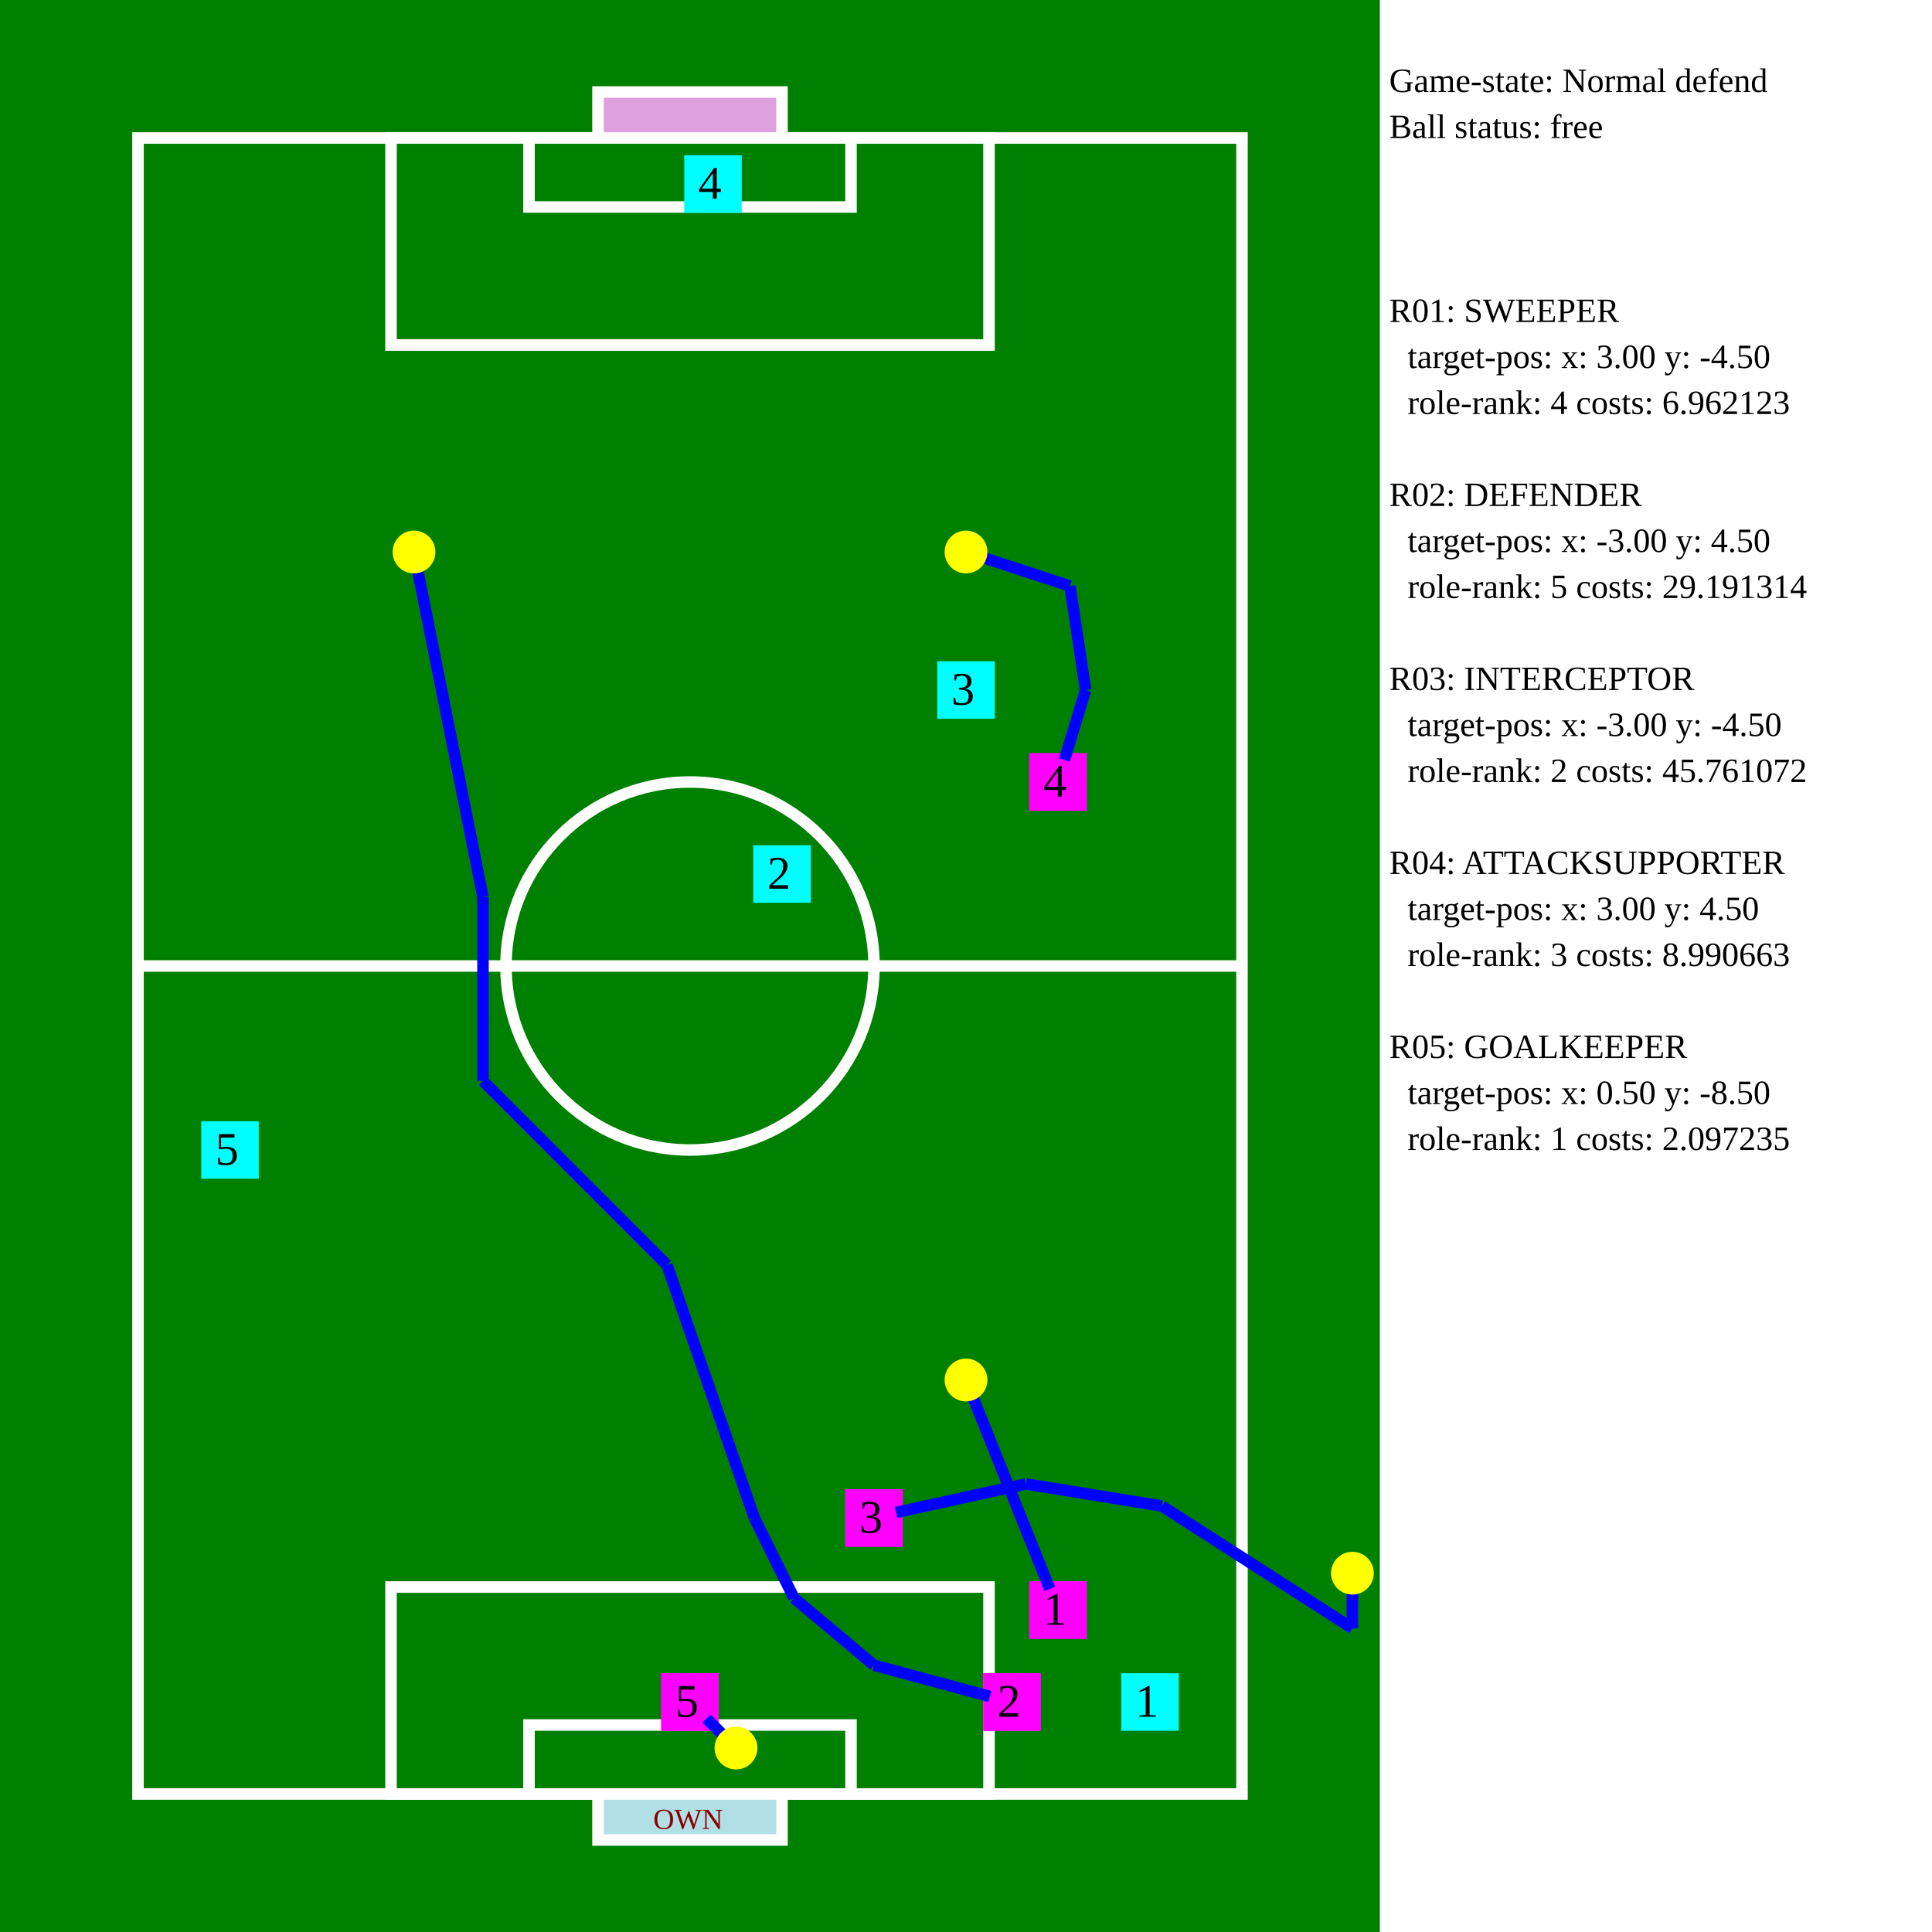
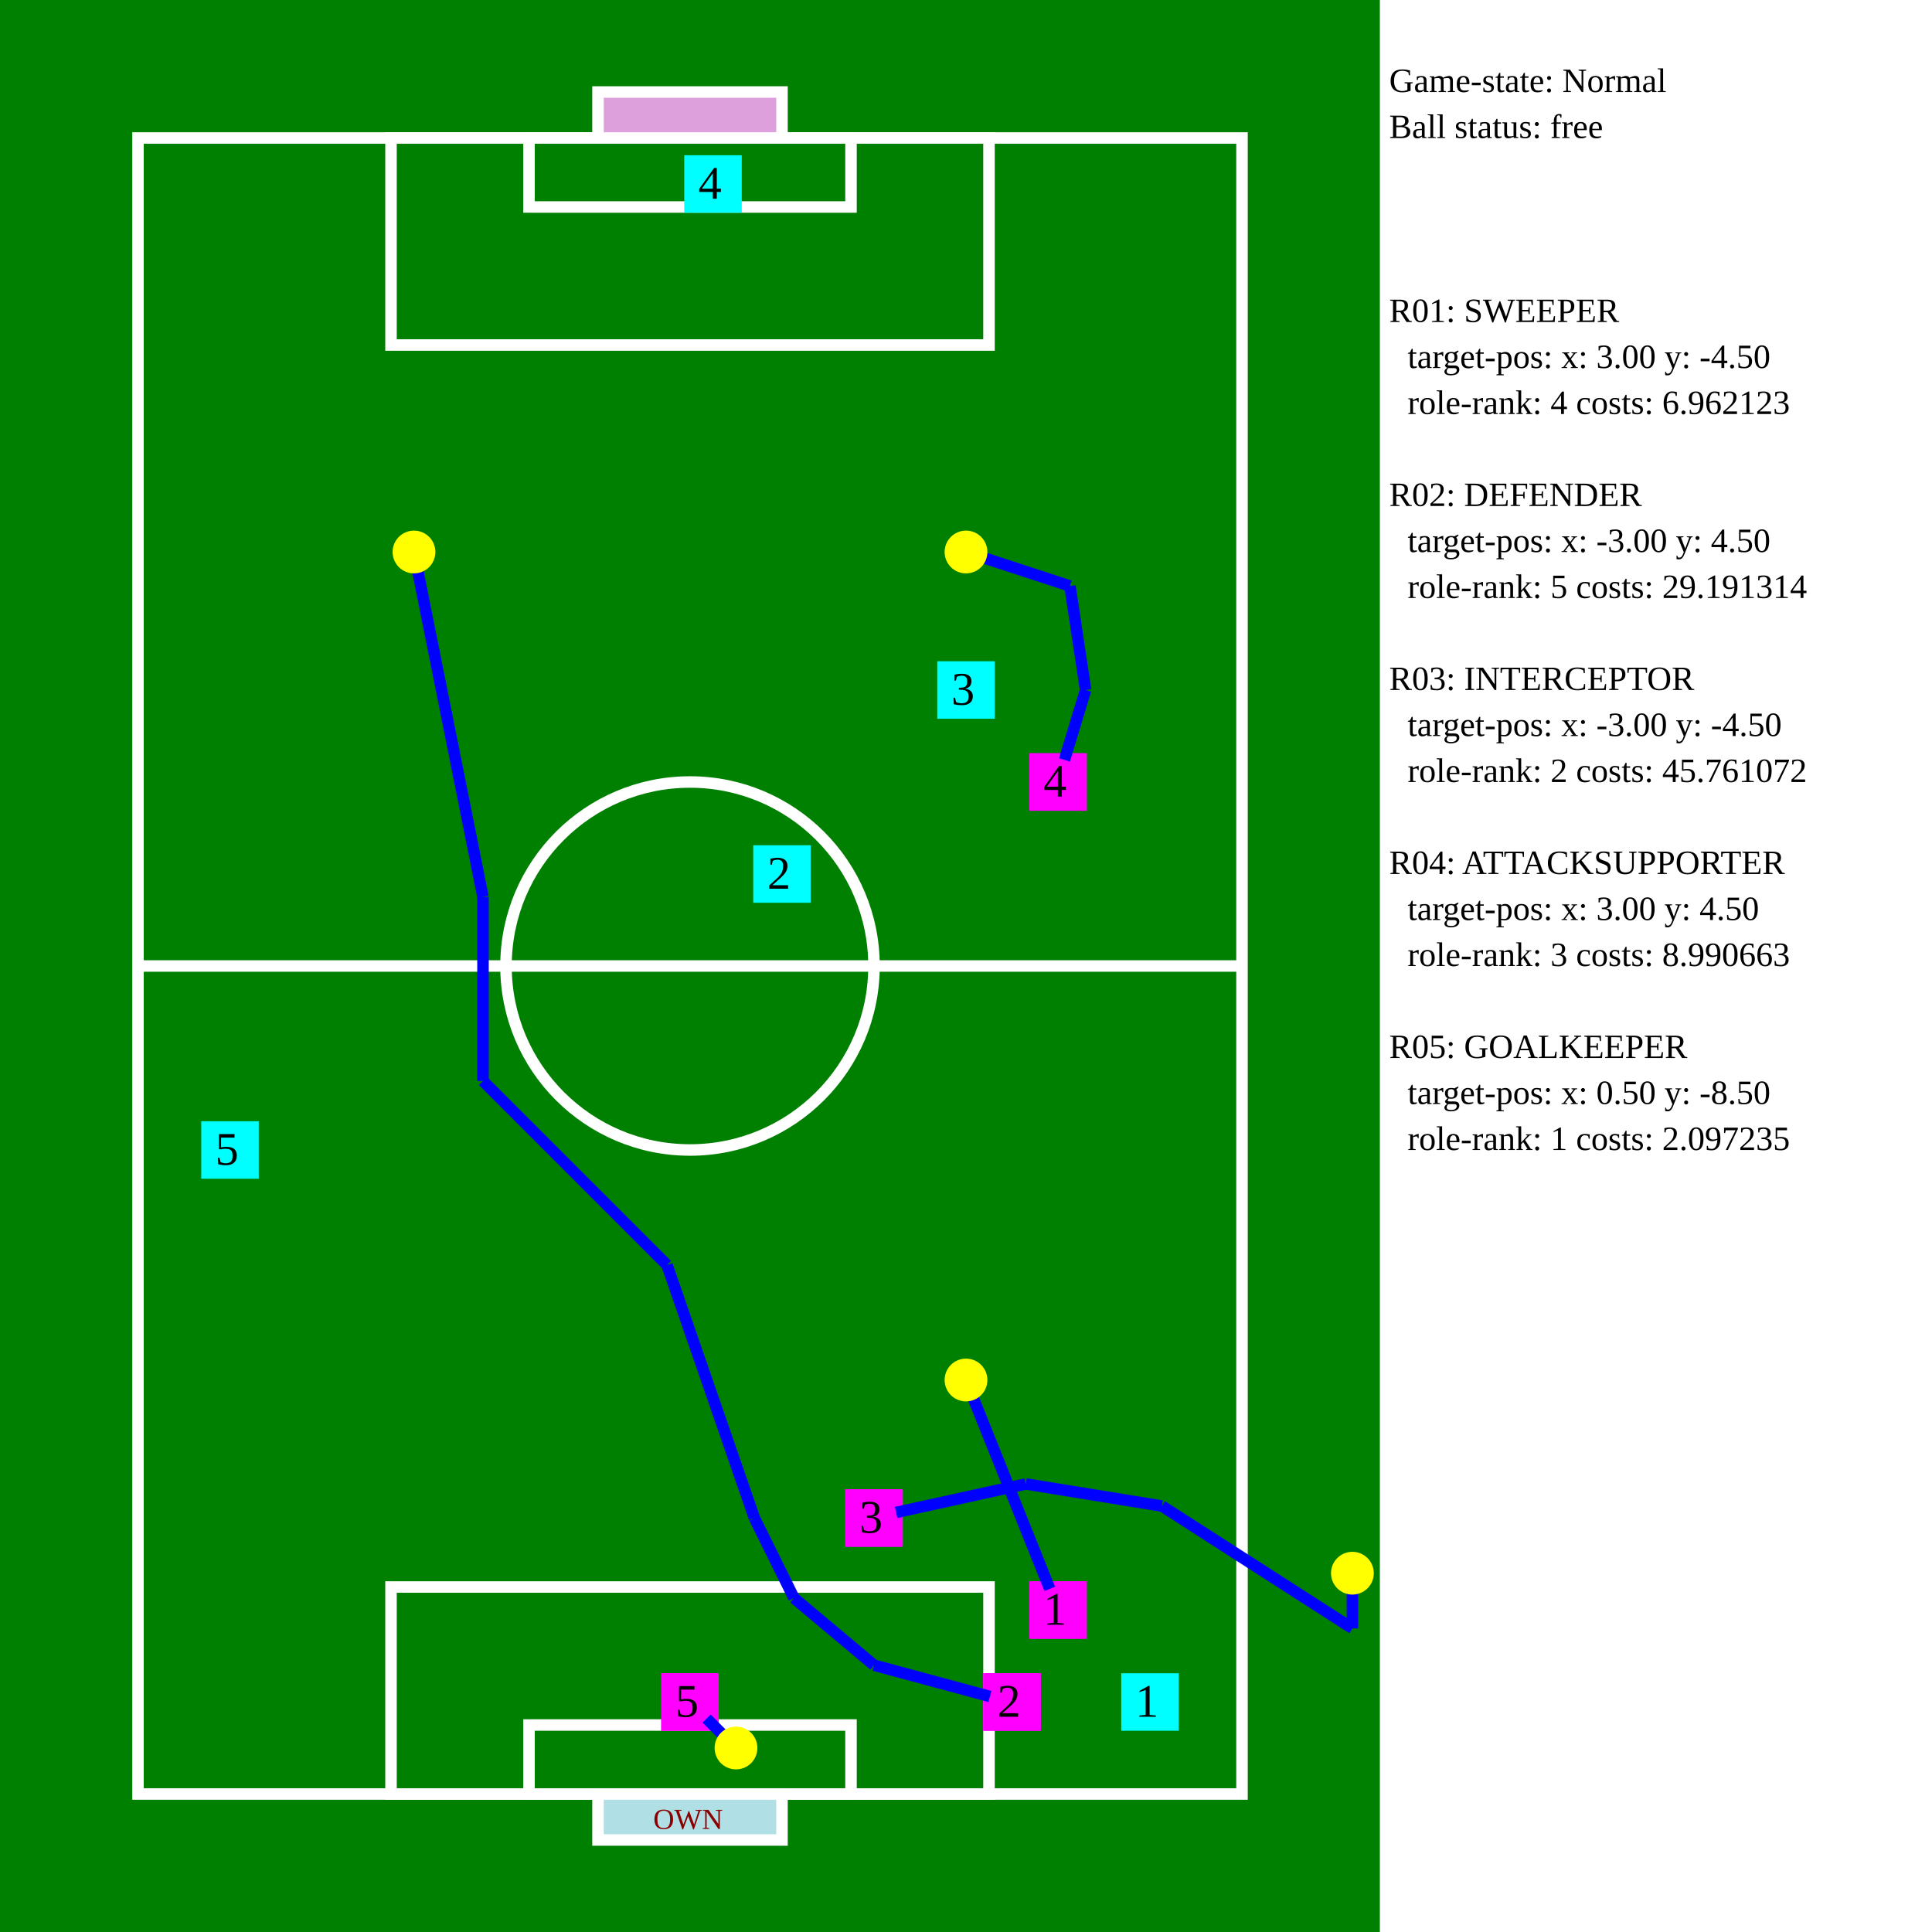
<svg xmlns="http://www.w3.org/2000/svg" width="21.00cm" height="21.00cm" version="1.1">
  <rect x="0cm" y="0cm" width="15.00cm" height="21.00cm" fill="green" stroke-width="0.02cm" />
  <rect x="15.00cm" y="0cm" width="6.00cm" height="21.00cm" fill="white" stroke-width="0.02cm" />
-   <text x="15.10cm" y="1.00cm" font-size="14" font-weight-absolute="bold" fill="black">Game-state: Normal defend</text>
+   <text x="15.10cm" y="1.00cm" font-size="14" font-weight-absolute="bold" fill="black">Game-state: Normal</text>
  <text x="15.10cm" y="1.50cm" font-size="14" font-weight-absolute="bold" fill="black">Ball status: free</text>
  <text x="15.10cm" y="3.50cm" font-size="14" font-weight-absolute="bold" fill="black">R01: SWEEPER</text>
  <text x="15.30cm" y="4.00cm" font-size="14" font-weight-absolute="bold" fill="black">target-pos: x: 3.00 y: -4.50</text>
  <text x="15.30cm" y="4.50cm" font-size="14" font-weight-absolute="bold" fill="black">role-rank: 4 costs: 6.962123</text>
  <text x="15.10cm" y="5.50cm" font-size="14" font-weight-absolute="bold" fill="black">R02: DEFENDER</text>
  <text x="15.30cm" y="6.00cm" font-size="14" font-weight-absolute="bold" fill="black">target-pos: x: -3.00 y: 4.50</text>
  <text x="15.30cm" y="6.50cm" font-size="14" font-weight-absolute="bold" fill="black">role-rank: 5 costs: 29.191314</text>
  <text x="15.10cm" y="7.50cm" font-size="14" font-weight-absolute="bold" fill="black">R03: INTERCEPTOR</text>
  <text x="15.30cm" y="8.00cm" font-size="14" font-weight-absolute="bold" fill="black">target-pos: x: -3.00 y: -4.50</text>
  <text x="15.30cm" y="8.50cm" font-size="14" font-weight-absolute="bold" fill="black">role-rank: 2 costs: 45.761072</text>
  <text x="15.10cm" y="9.50cm" font-size="14" font-weight-absolute="bold" fill="black">R04: ATTACKSUPPORTER</text>
  <text x="15.30cm" y="10.00cm" font-size="14" font-weight-absolute="bold" fill="black">target-pos: x: 3.00 y: 4.50</text>
  <text x="15.30cm" y="10.50cm" font-size="14" font-weight-absolute="bold" fill="black">role-rank: 3 costs: 8.990663</text>
  <text x="15.10cm" y="11.50cm" font-size="14" font-weight-absolute="bold" fill="black">R05: GOALKEEPER</text>
  <text x="15.30cm" y="12.00cm" font-size="14" font-weight-absolute="bold" fill="black">target-pos: x: 0.50 y: -8.50</text>
  <text x="15.30cm" y="12.50cm" font-size="14" font-weight-absolute="bold" fill="black">role-rank: 1 costs: 2.097235</text>
  <rect x="1.50cm" y="1.50cm" width="12.00cm" height="18.00cm" fill="none" stroke="white" stroke-width="0.125cm" />
  <line x1="1.50cm" y1="10.50cm" x2="13.50cm" y2="10.50cm" stroke-width="0.125cm" stroke="white" />
  <circle cx="7.50cm" cy="10.50cm" r="2.00cm" fill="none" stroke="white" stroke-width="0.125cm" />
  <rect x="4.25cm" y="1.50cm" width="6.50cm" height="2.25cm" fill="green" stroke="white" stroke-width="0.125cm" />
  <rect x="4.25cm" y="17.25cm" width="6.50cm" height="2.25cm" fill="green" stroke="white" stroke-width="0.125cm" />
  <rect x="5.75cm" y="1.50cm" width="3.50cm" height="0.75cm" fill="green" stroke="white" stroke-width="0.125cm" />
  <rect x="5.75cm" y="18.75cm" width="3.50cm" height="0.75cm" fill="green" stroke="white" stroke-width="0.125cm" />
  <rect x="6.50cm" y="1.00cm" width="2.00cm" height="0.50cm" fill="plum" stroke="white" stroke-width="0.125cm" />
  <rect x="6.50cm" y="19.50cm" width="2.00cm" height="0.50cm" fill="powderblue" stroke="white" stroke-width="0.125cm" />
  <text x="7.10cm" y="19.88cm" fill="darkred">OWN</text>
  <rect x="12.25cm" y="18.25cm" width="0.50cm" height="0.50cm" fill="cyan" stroke="cyan" stroke-width="0.125cm" />
  <text x="12.34cm" y="18.66cm" font-size="large" font-weight-absolute="bold" fill="black">1</text>
  <rect x="8.25cm" y="9.25cm" width="0.50cm" height="0.50cm" fill="cyan" stroke="cyan" stroke-width="0.125cm" />
  <text x="8.34cm" y="9.66cm" font-size="large" font-weight-absolute="bold" fill="black">2</text>
  <rect x="10.25cm" y="7.25cm" width="0.50cm" height="0.50cm" fill="cyan" stroke="cyan" stroke-width="0.125cm" />
  <text x="10.34cm" y="7.66cm" font-size="large" font-weight-absolute="bold" fill="black">3</text>
  <rect x="7.50cm" y="1.75cm" width="0.50cm" height="0.50cm" fill="cyan" stroke="cyan" stroke-width="0.125cm" />
  <text x="7.59cm" y="2.16cm" font-size="large" font-weight-absolute="bold" fill="black">4</text>
  <rect x="2.25cm" y="12.25cm" width="0.50cm" height="0.50cm" fill="cyan" stroke="cyan" stroke-width="0.125cm" />
  <text x="2.34cm" y="12.66cm" font-size="large" font-weight-absolute="bold" fill="black">5</text>
  <rect x="11.25cm" y="17.25cm" width="0.50cm" height="0.50cm" fill="magenta" stroke="magenta" stroke-width="0.125cm" />
  <rect x="10.75cm" y="18.25cm" width="0.50cm" height="0.50cm" fill="magenta" stroke="magenta" stroke-width="0.125cm" />
  <rect x="9.25cm" y="16.25cm" width="0.50cm" height="0.50cm" fill="magenta" stroke="magenta" stroke-width="0.125cm" />
  <rect x="11.25cm" y="8.25cm" width="0.50cm" height="0.50cm" fill="magenta" stroke="magenta" stroke-width="0.125cm" />
  <rect x="7.25cm" y="18.25cm" width="0.50cm" height="0.50cm" fill="magenta" stroke="magenta" stroke-width="0.125cm" />
  <rect x="11.25cm" y="17.25cm" width="0.50cm" height="0.50cm" fill="magenta" stroke="magenta" stroke-width="0.125cm" />
  <line x1="11.41cm" y1="17.27cm" x2="10.50cm" y2="15.00cm" stroke-width="0.125cm" stroke="blue" />
  <circle cx="10.50cm" cy="15.00cm" r="0.17cm" fill="yellow" stroke="yellow" stroke-width="0.125cm" />
  <rect x="10.75cm" y="18.25cm" width="0.50cm" height="0.50cm" fill="magenta" stroke="magenta" stroke-width="0.125cm" />
  <line x1="10.76cm" y1="18.44cm" x2="9.50cm" y2="18.10cm" stroke-width="0.125cm" stroke="blue" />
  <line x1="9.50cm" y1="18.10cm" x2="8.63cm" y2="17.37cm" stroke-width="0.125cm" stroke="blue" />
  <line x1="8.63cm" y1="17.37cm" x2="8.20cm" y2="16.50cm" stroke-width="0.125cm" stroke="blue" />
  <line x1="8.20cm" y1="16.50cm" x2="7.25cm" y2="13.75cm" stroke-width="0.125cm" stroke="blue" />
  <line x1="7.25cm" y1="13.75cm" x2="5.25cm" y2="11.75cm" stroke-width="0.125cm" stroke="blue" />
  <line x1="5.25cm" y1="11.75cm" x2="5.25cm" y2="9.75cm" stroke-width="0.125cm" stroke="blue" />
  <line x1="5.25cm" y1="9.75cm" x2="4.50cm" y2="6.00cm" stroke-width="0.125cm" stroke="blue" />
  <circle cx="4.50cm" cy="6.00cm" r="0.17cm" fill="yellow" stroke="yellow" stroke-width="0.125cm" />
  <rect x="9.25cm" y="16.25cm" width="0.50cm" height="0.50cm" fill="magenta" stroke="magenta" stroke-width="0.125cm" />
  <line x1="9.74cm" y1="16.44cm" x2="11.15cm" y2="16.13cm" stroke-width="0.125cm" stroke="blue" />
  <line x1="11.15cm" y1="16.13cm" x2="12.63cm" y2="16.37cm" stroke-width="0.125cm" stroke="blue" />
  <line x1="12.63cm" y1="16.37cm" x2="14.70cm" y2="17.70cm" stroke-width="0.125cm" stroke="blue" />
  <line x1="14.70cm" y1="17.70cm" x2="14.70cm" y2="17.10cm" stroke-width="0.125cm" stroke="blue" />
  <circle cx="14.70cm" cy="17.10cm" r="0.17cm" fill="yellow" stroke="yellow" stroke-width="0.125cm" />
  <rect x="11.25cm" y="8.25cm" width="0.50cm" height="0.50cm" fill="magenta" stroke="magenta" stroke-width="0.125cm" />
  <line x1="11.57cm" y1="8.26cm" x2="11.80cm" y2="7.50cm" stroke-width="0.125cm" stroke="blue" />
  <line x1="11.80cm" y1="7.50cm" x2="11.63cm" y2="6.37cm" stroke-width="0.125cm" stroke="blue" />
  <line x1="11.63cm" y1="6.37cm" x2="10.50cm" y2="6.00cm" stroke-width="0.125cm" stroke="blue" />
  <circle cx="10.50cm" cy="6.00cm" r="0.17cm" fill="yellow" stroke="yellow" stroke-width="0.125cm" />
  <rect x="7.25cm" y="18.25cm" width="0.50cm" height="0.50cm" fill="magenta" stroke="magenta" stroke-width="0.125cm" />
  <line x1="7.68cm" y1="18.68cm" x2="8.00cm" y2="19.00cm" stroke-width="0.125cm" stroke="blue" />
  <circle cx="8.00cm" cy="19.00cm" r="0.17cm" fill="yellow" stroke="yellow" stroke-width="0.125cm" />
  <text x="11.34cm" y="17.66cm" font-size="large" font-weight-absolute="bold" fill="black">1</text>
  <text x="10.84cm" y="18.66cm" font-size="large" font-weight-absolute="bold" fill="black">2</text>
  <text x="9.34cm" y="16.66cm" font-size="large" font-weight-absolute="bold" fill="black">3</text>
  <text x="11.34cm" y="8.66cm" font-size="large" font-weight-absolute="bold" fill="black">4</text>
  <text x="7.34cm" y="18.66cm" font-size="large" font-weight-absolute="bold" fill="black">5</text>
  <circle cx="22.50cm" cy="18.00cm" r="0.11cm" fill="orange" stroke="orange" stroke-width="0.125cm" />
</svg>
